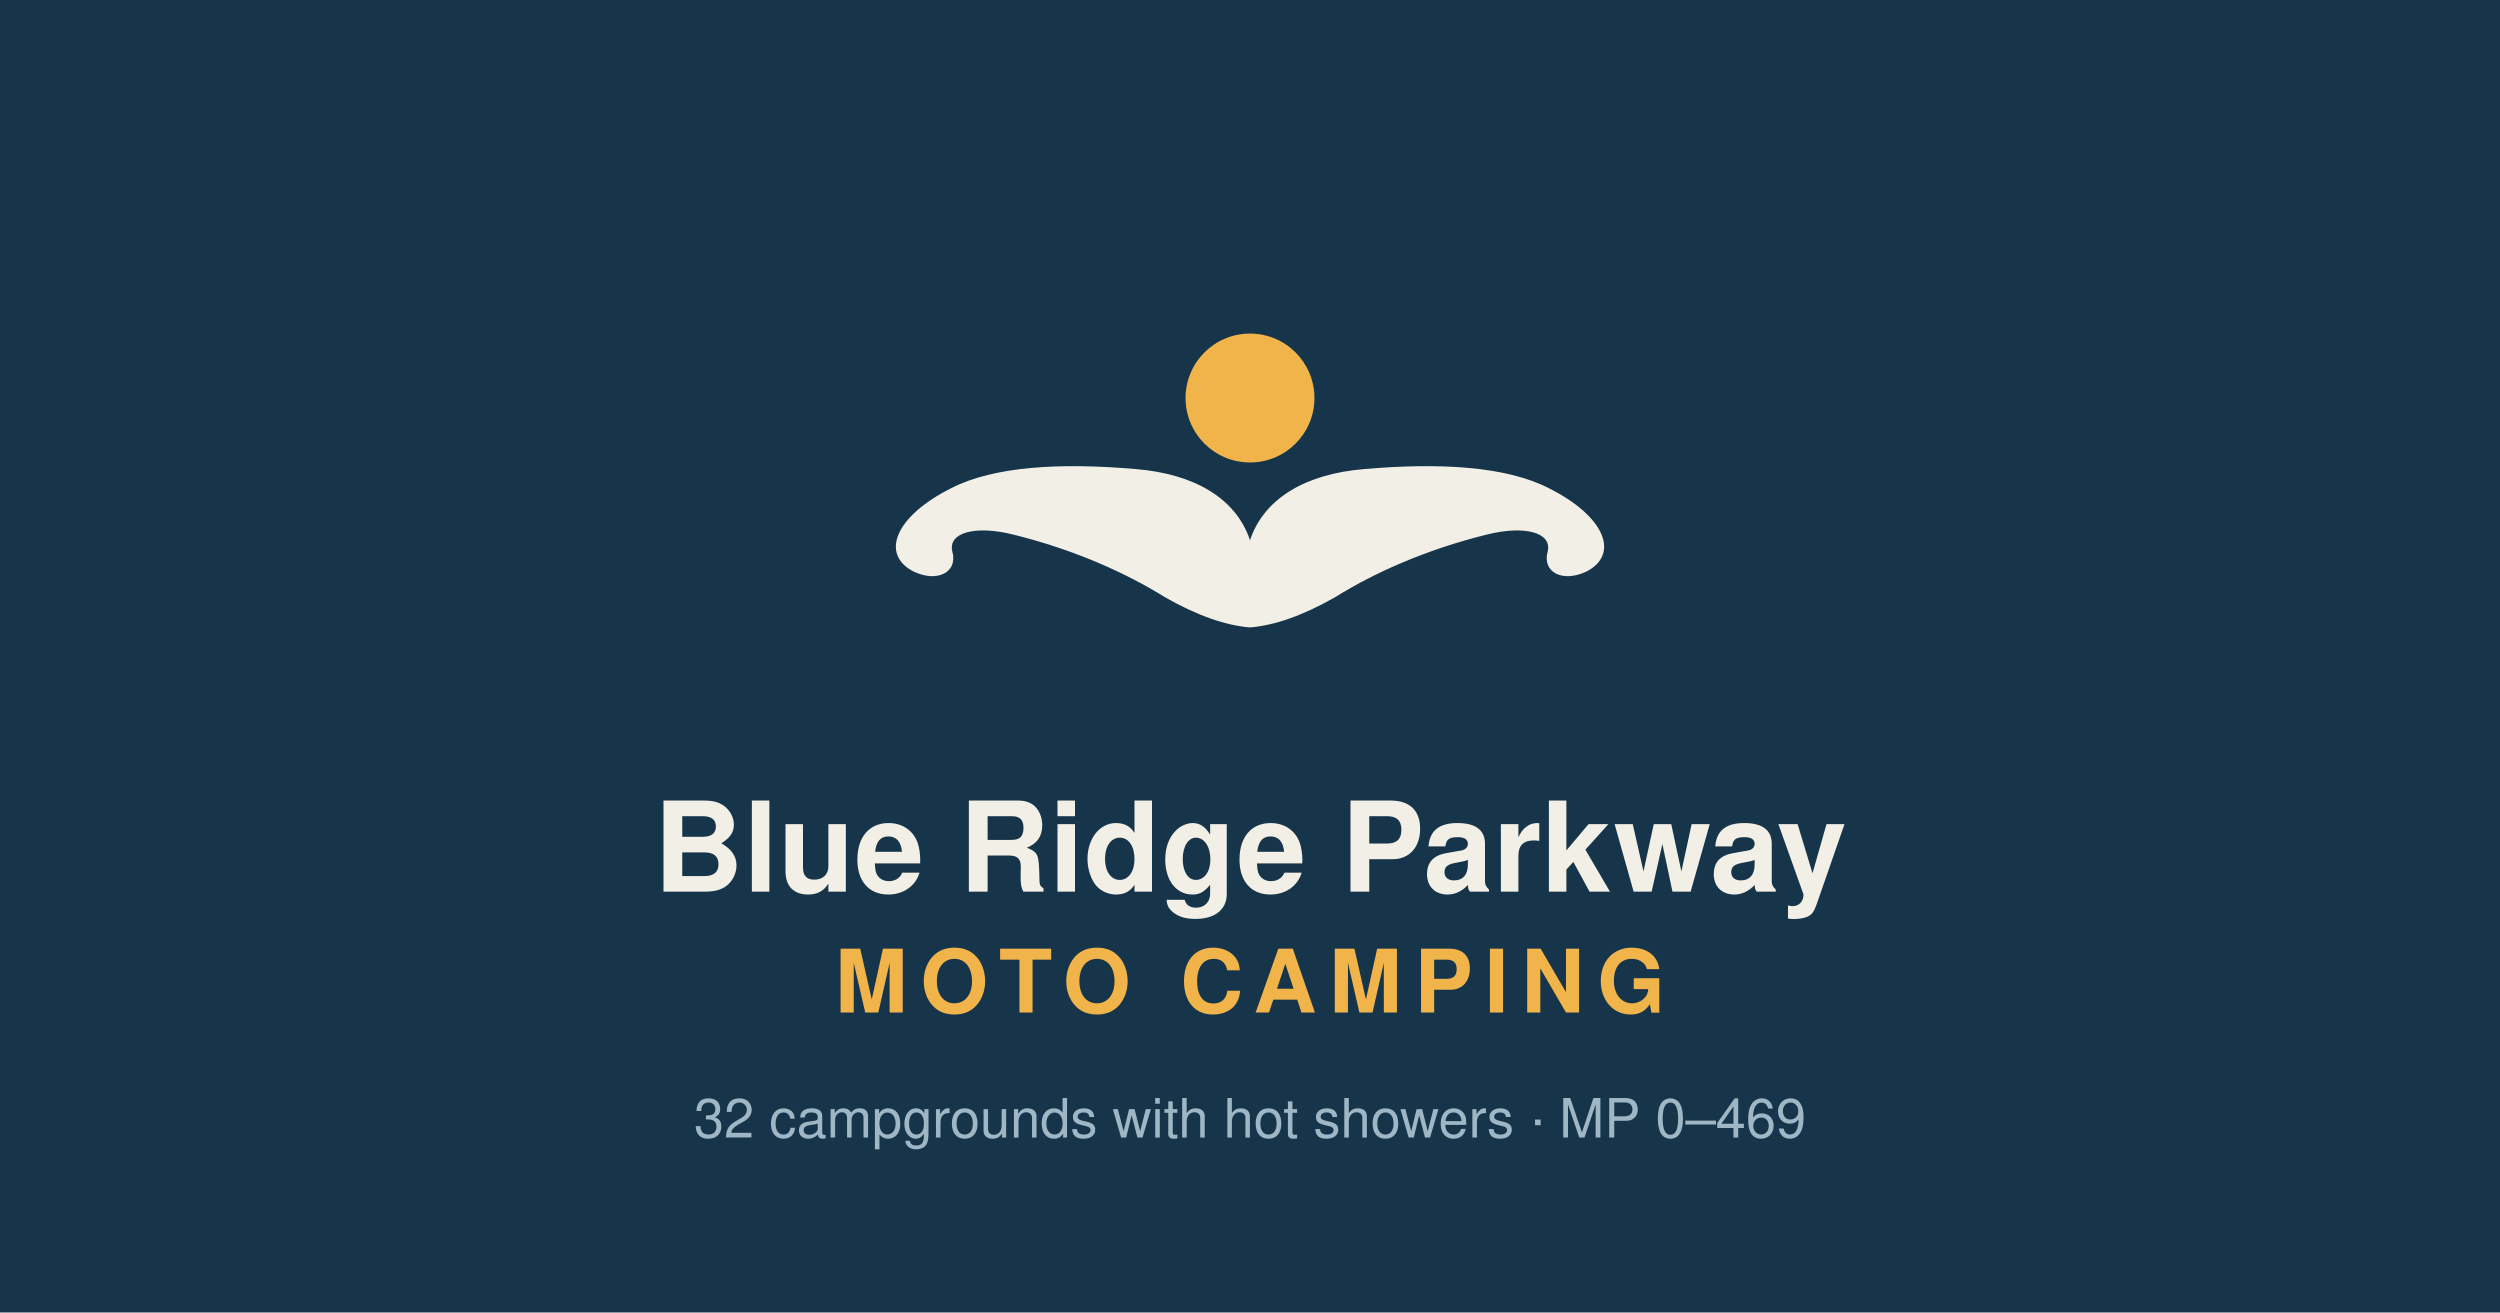
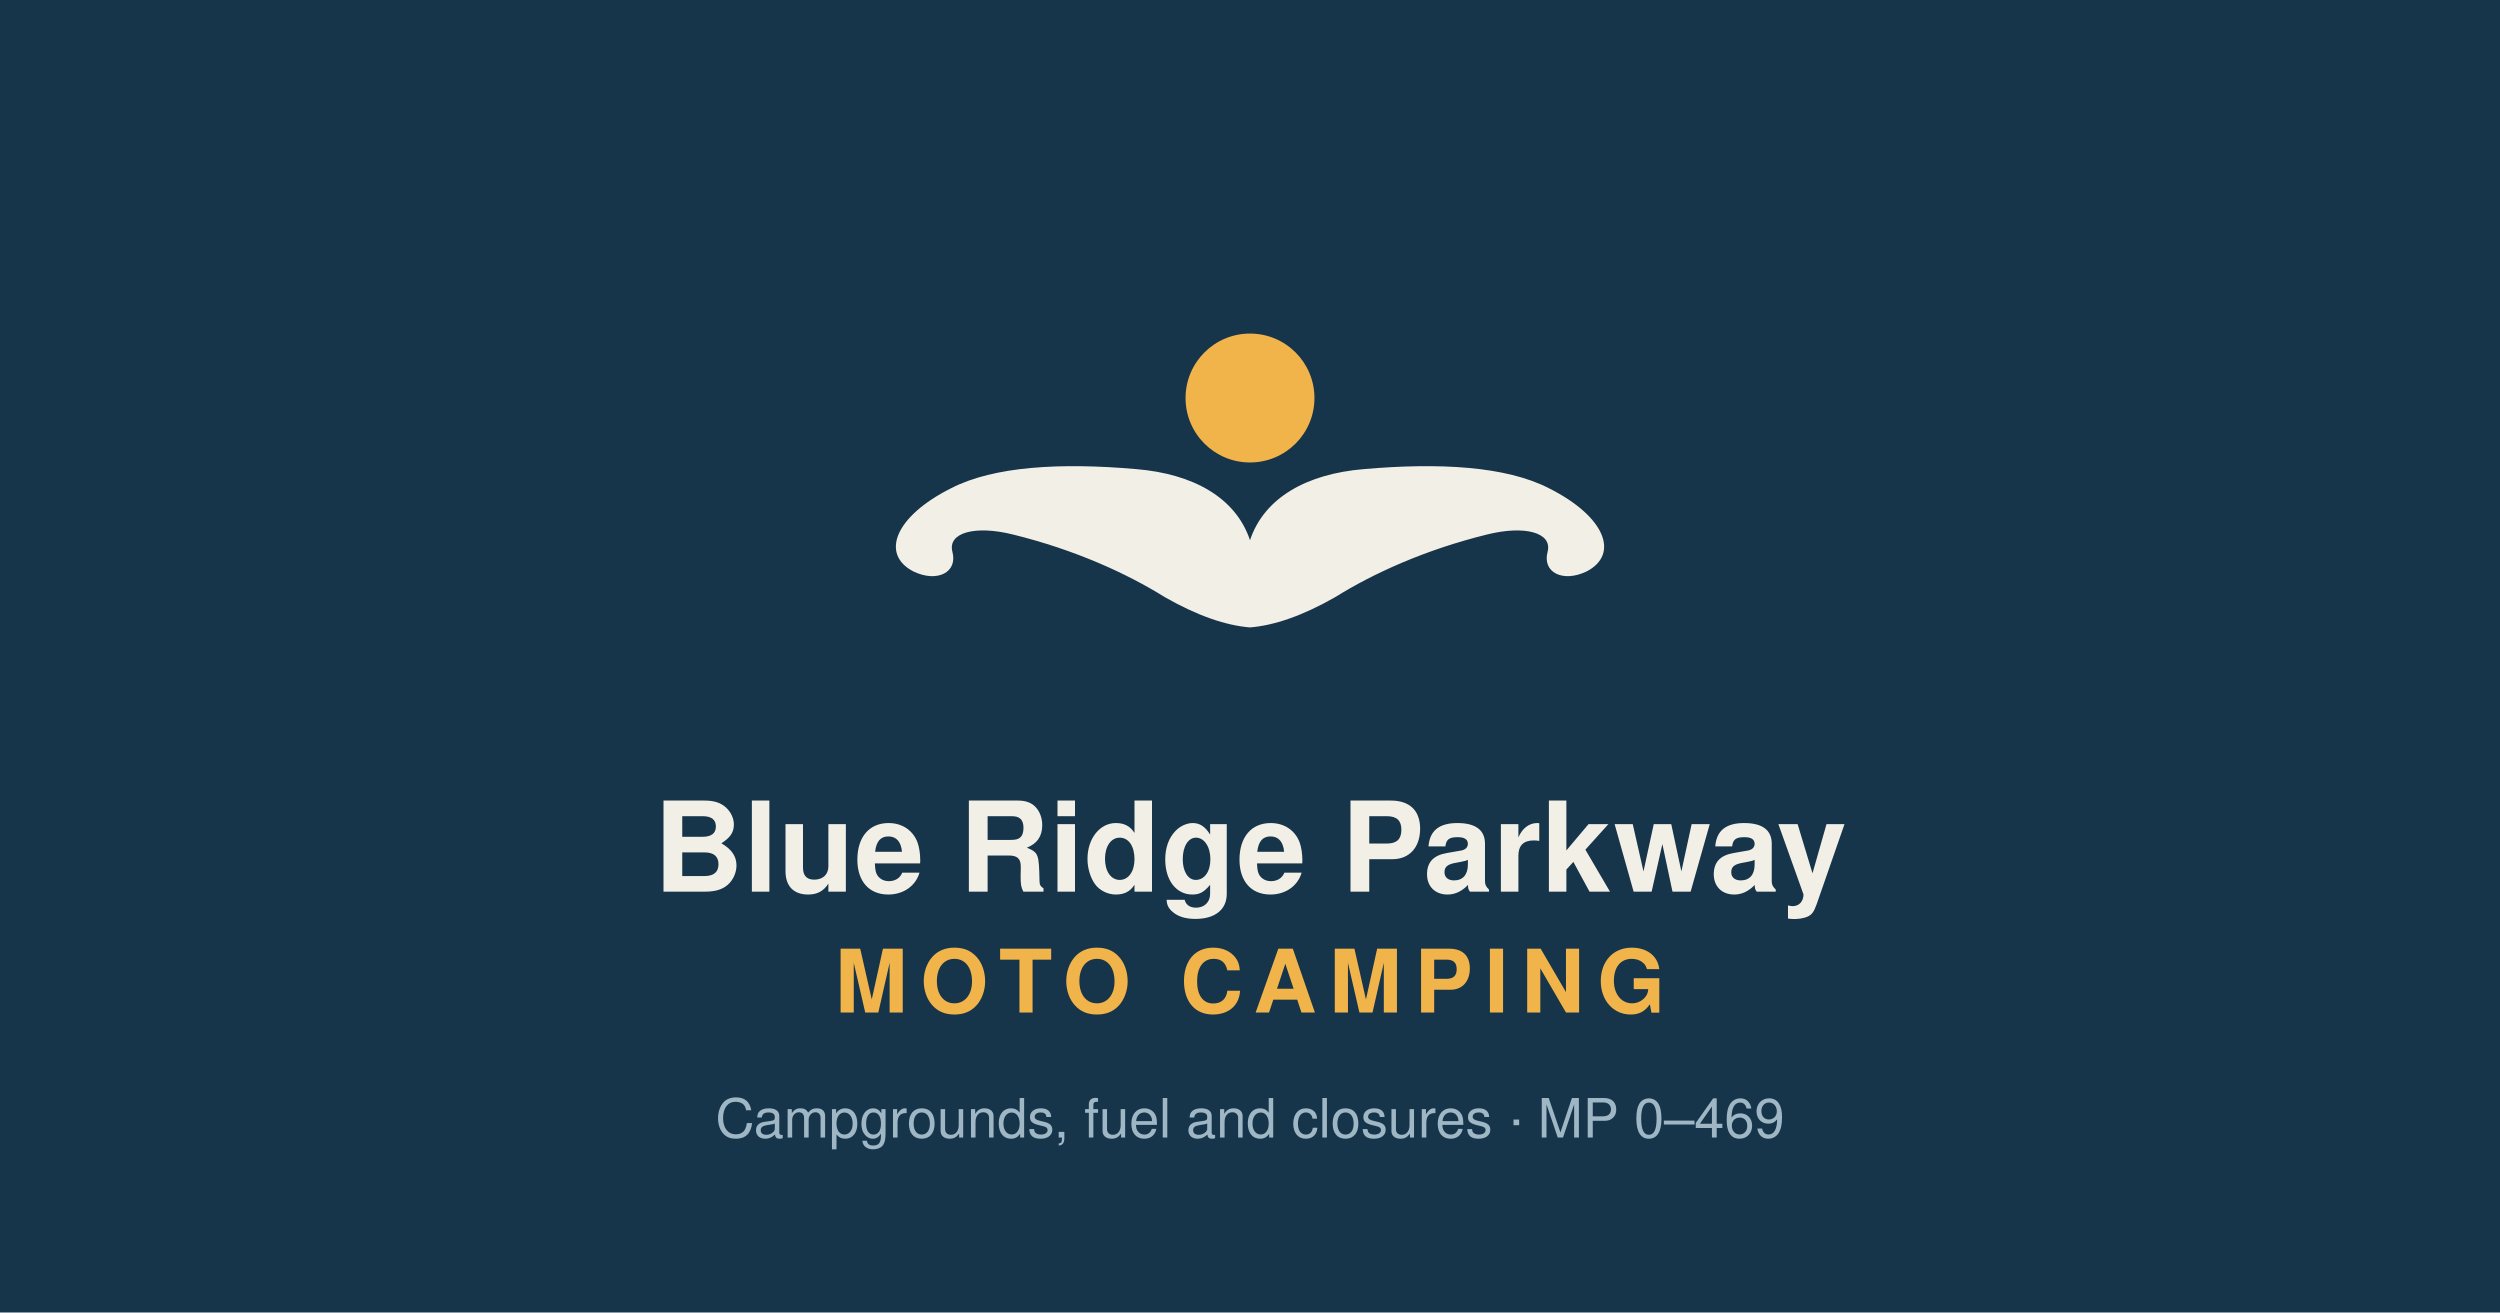
<svg xmlns="http://www.w3.org/2000/svg" width="1200" height="630" viewBox="0 0 1200 630">
  <rect width="1200" height="630" fill="#16344a" />
  <g transform="translate(600,232) scale(4.55) translate(-50,-40)">
    <circle cx="50" cy="31" r="6.8" fill="#f0b44a" />
    <g fill="#f2efe6">
      <path d="M50 46 C48.5 41.5,44 39,38 38.5 C30 37.8,23 38.2,18.5 40.5 C12.5 43.5,11 47.5,14.5 49.3 C17 50.5,19.2 49.4,18.6 47.2 C18.1 45.2,21 44.4,25 45.4 C31.5 47,37 49.5,41 52 C44.5 54,47.5 55,50 55.2 Z" />
      <path d="M50 46 C48.5 41.5,44 39,38 38.5 C30 37.8,23 38.2,18.5 40.5 C12.5 43.5,11 47.5,14.5 49.3 C17 50.5,19.2 49.4,18.6 47.2 C18.1 45.2,21 44.4,25 45.4 C31.5 47,37 49.5,41 52 C44.5 54,47.5 55,50 55.2 Z" transform="translate(100,0) scale(-1,1)" />
    </g>
  </g>
  <text x="600" y="428" text-anchor="middle" fill="#f2efe6" font-family="Helvetica Neue,Helvetica,Arial,sans-serif" font-size="60" font-weight="700">Blue Ridge Parkway</text>
  <text x="600" y="486" text-anchor="middle" fill="#f0b44a" font-family="Helvetica Neue,Helvetica,Arial,sans-serif" font-size="42" font-weight="600" letter-spacing="6">MOTO CAMPING</text>
-   <text x="600" y="546" text-anchor="middle" fill="#9fb6c4" font-family="Helvetica Neue,Helvetica,Arial,sans-serif" font-size="26">32 campgrounds with hot showers · MP 0–469</text>
+   <text x="600" y="546" text-anchor="middle" fill="#9fb6c4" font-family="Helvetica Neue,Helvetica,Arial,sans-serif" font-size="26">Campgrounds, fuel and closures · MP 0–469</text>
</svg>
